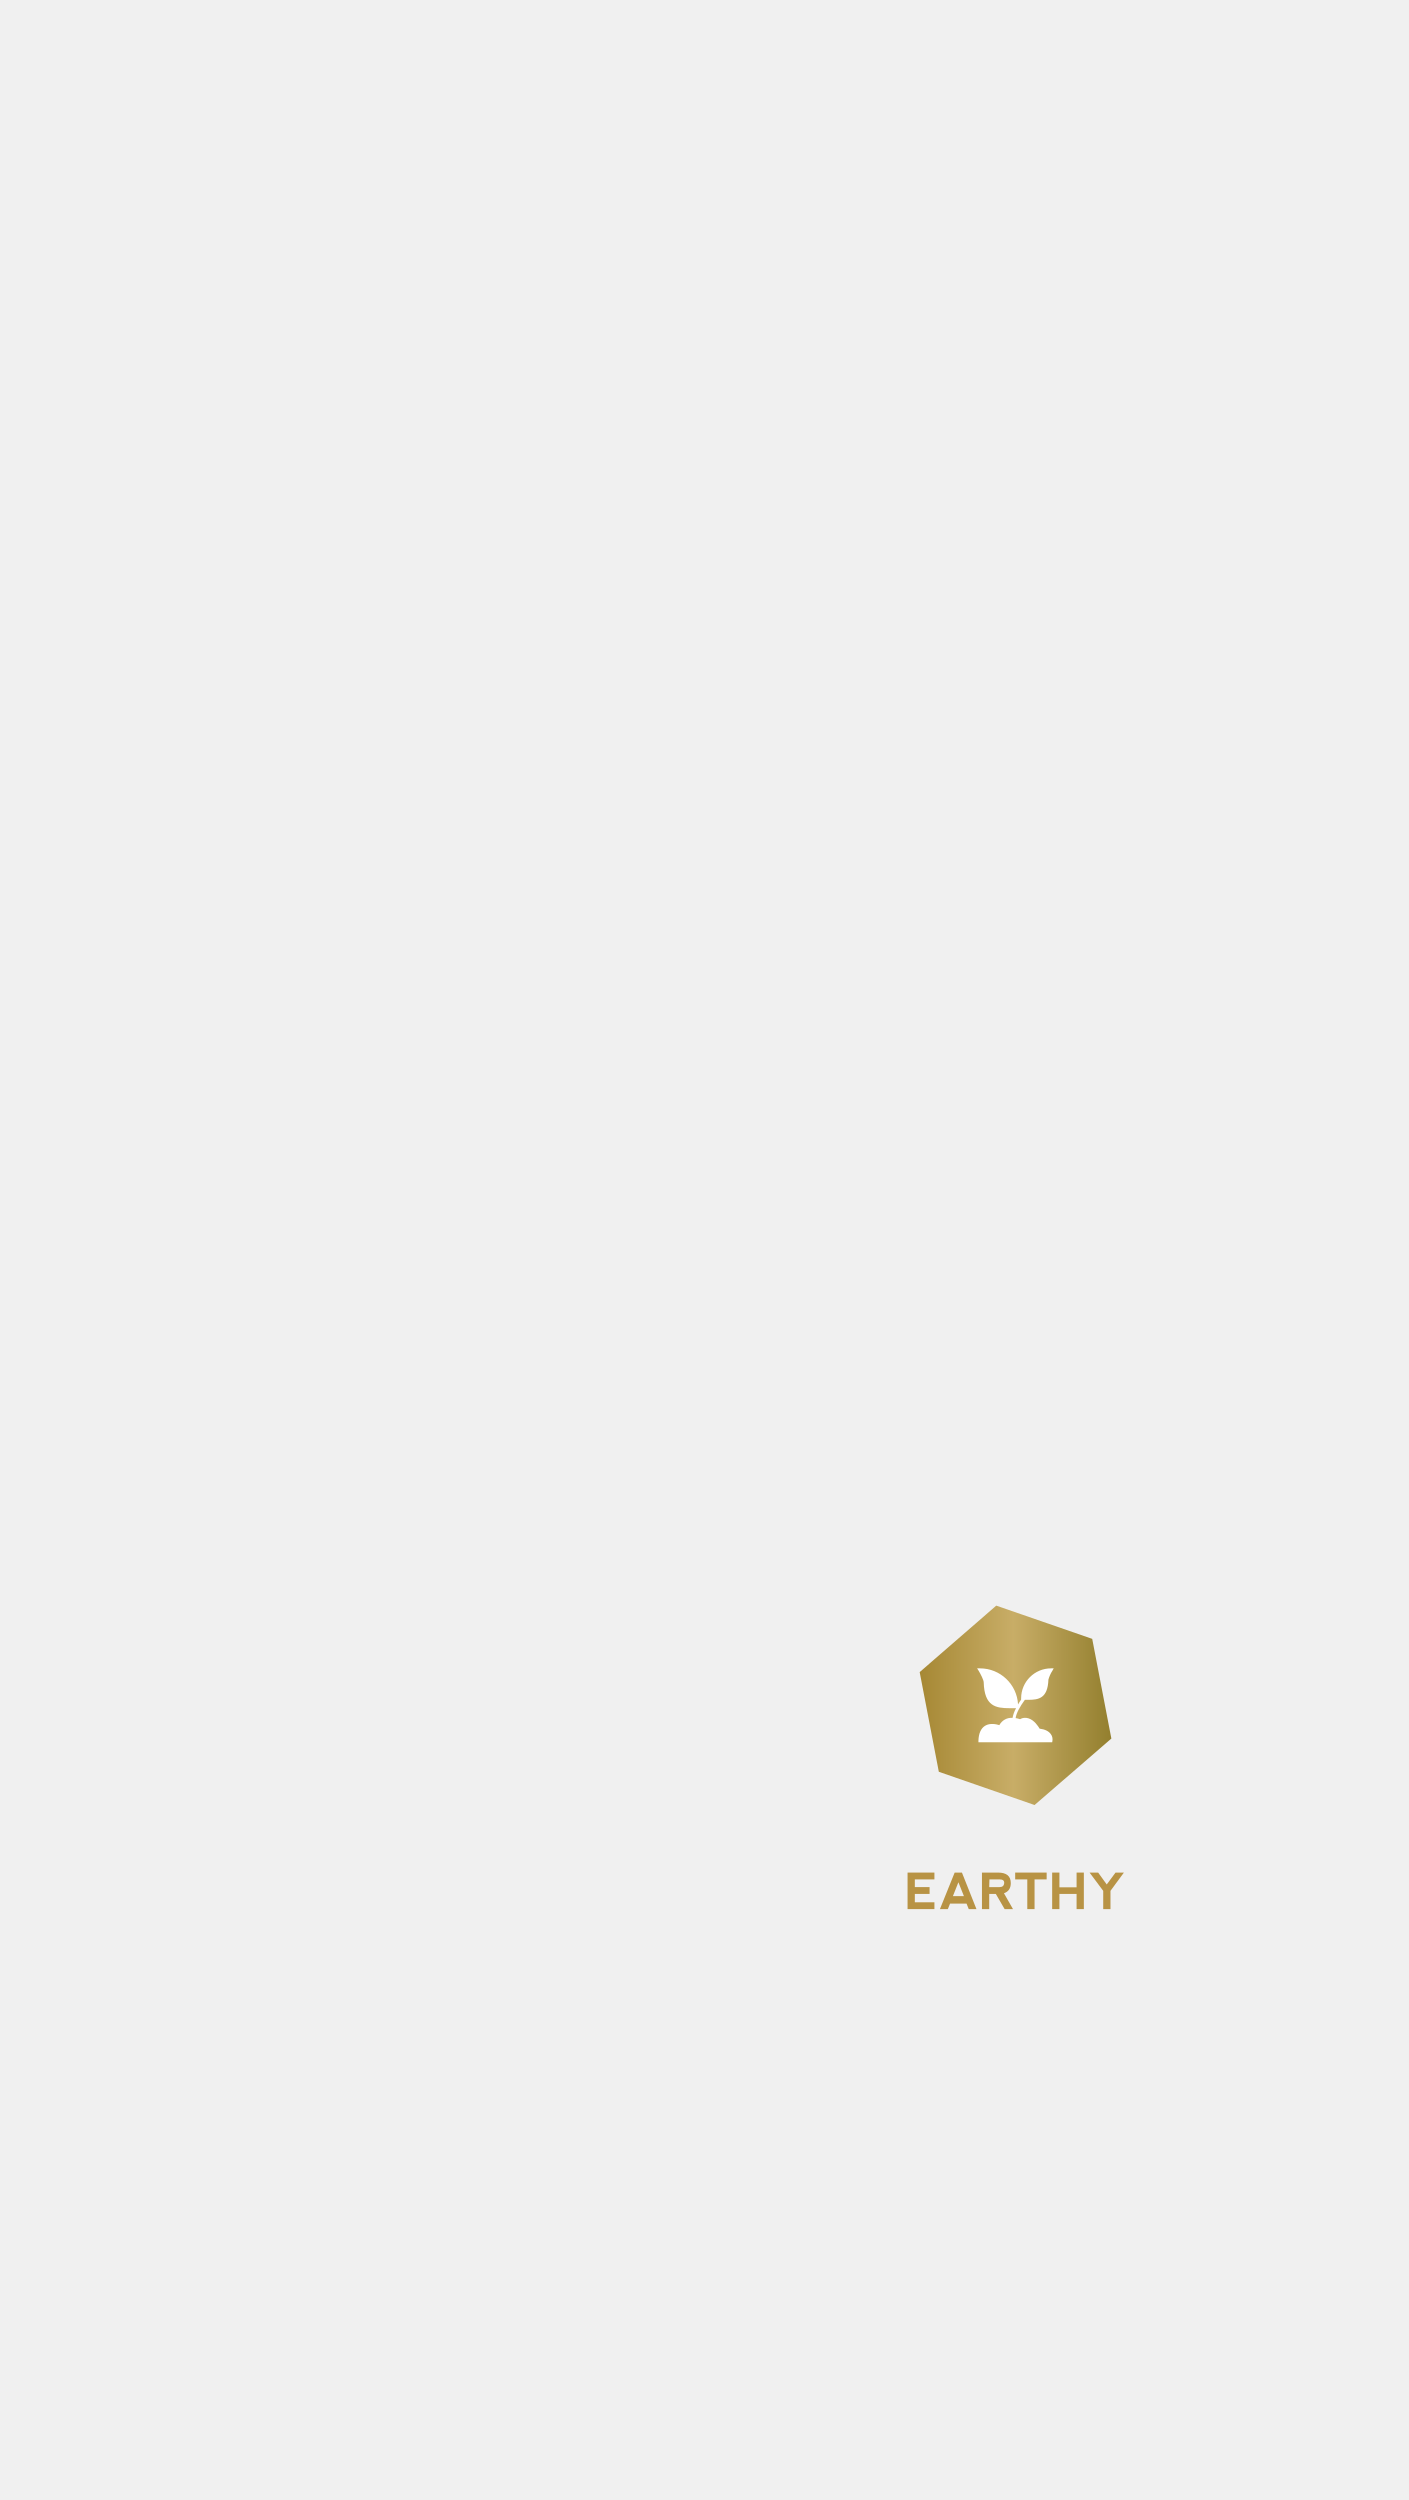
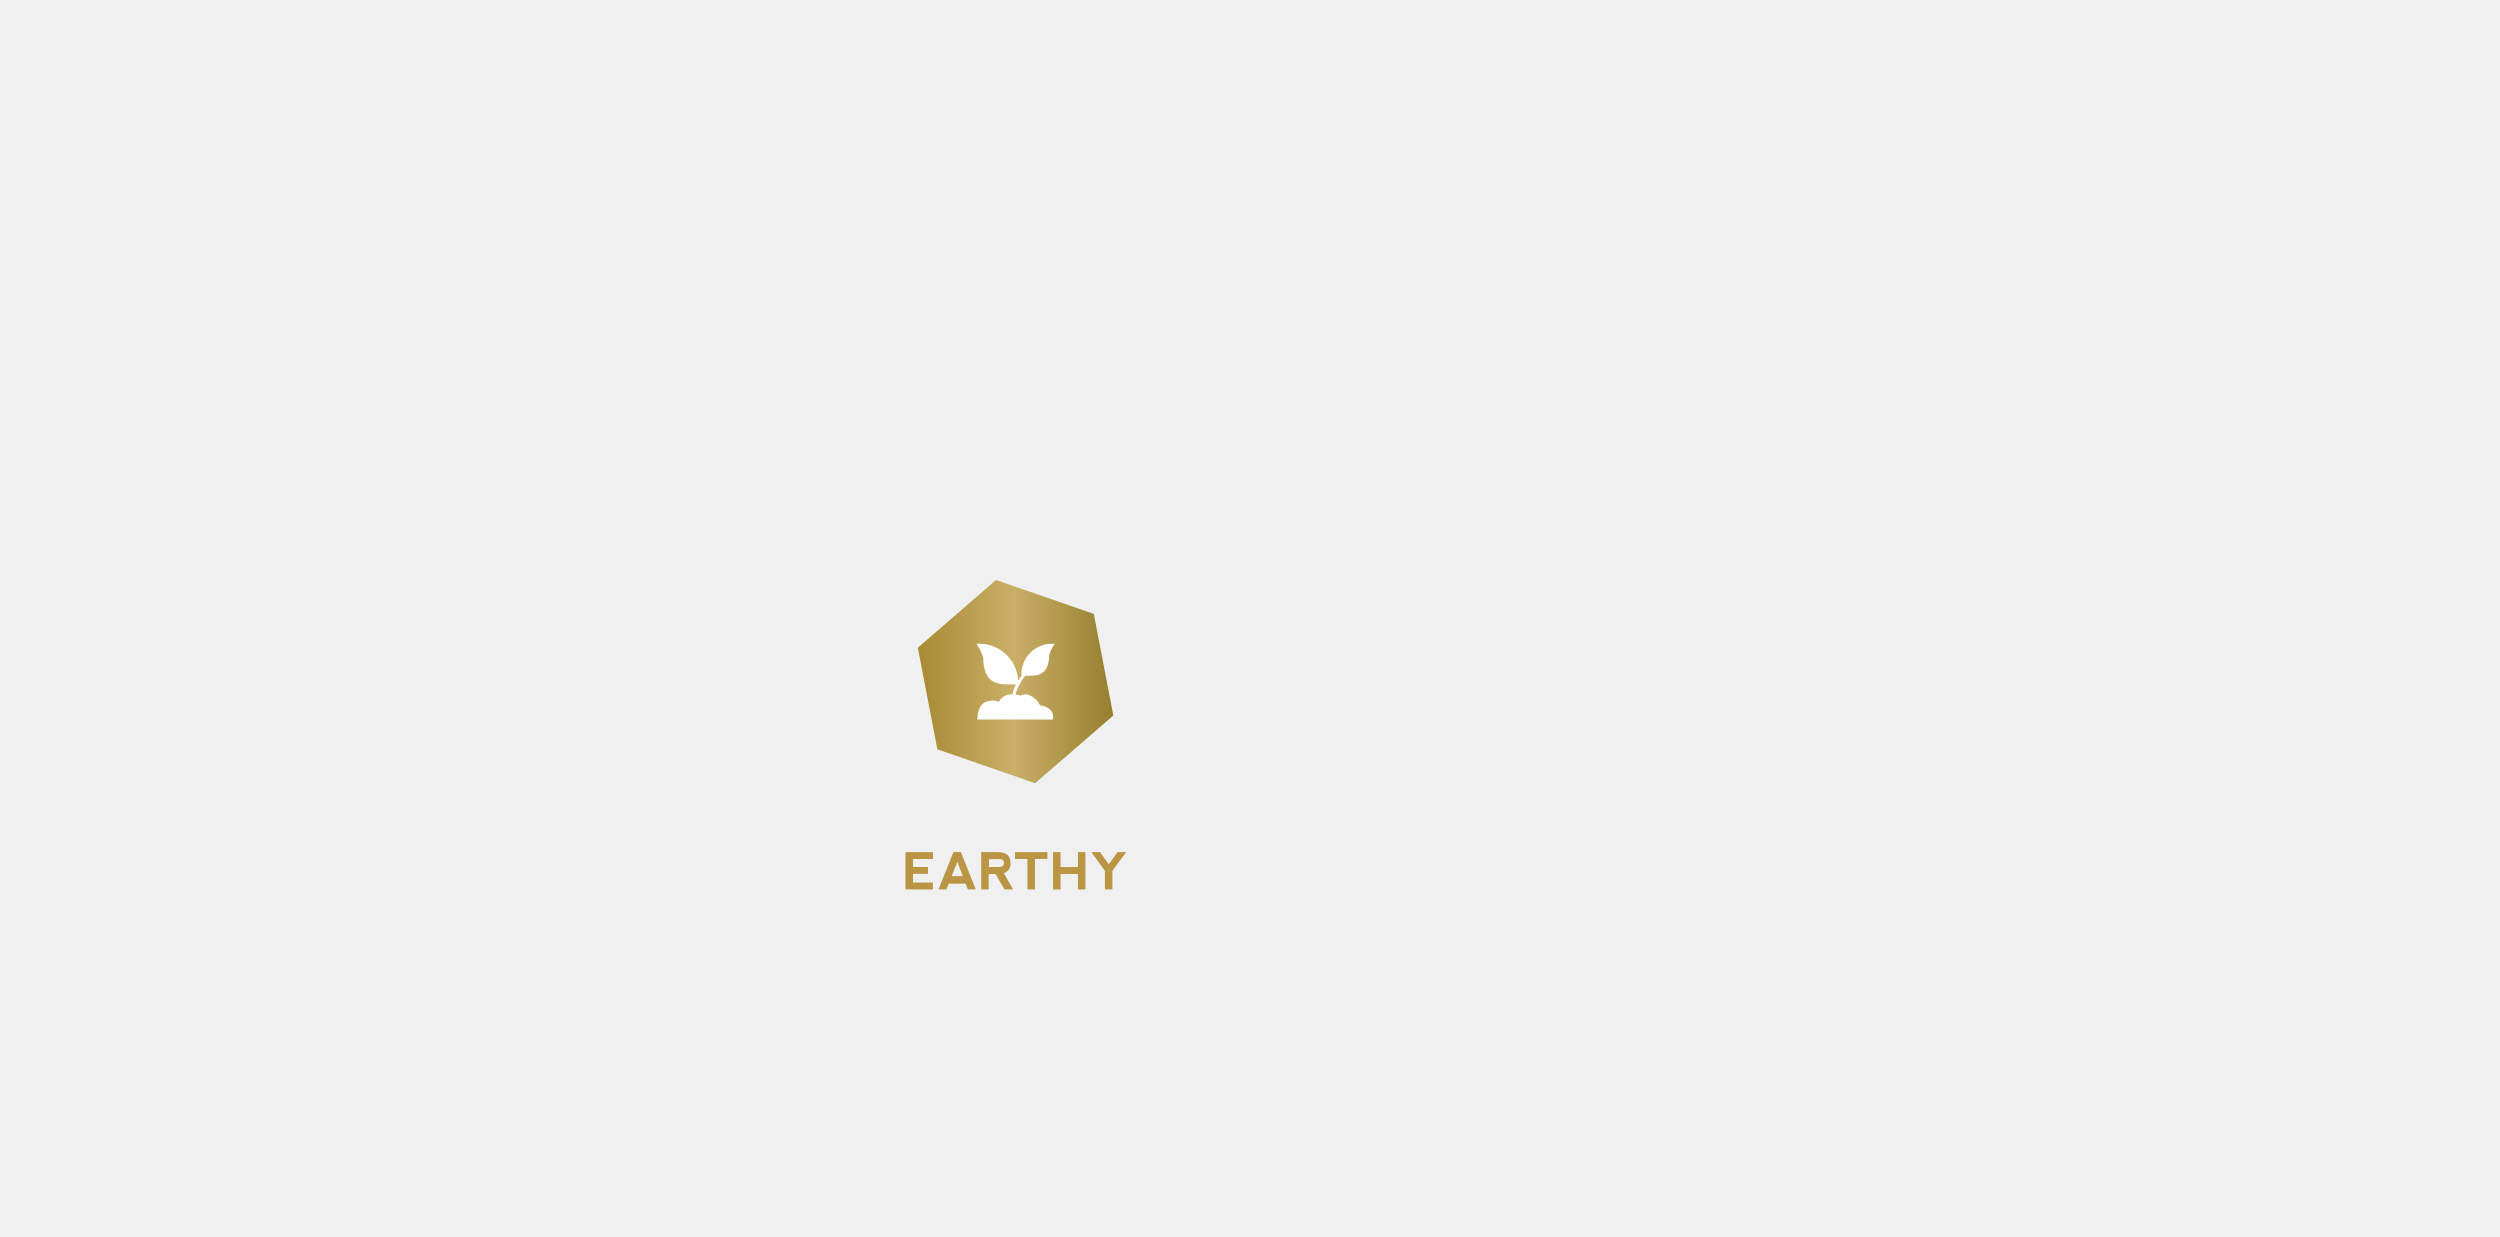
- <svg xmlns="http://www.w3.org/2000/svg" version="1.1" id="Content" x="0px" y="0px" viewBox="0 0 640 1136" style="enable-background:new 0 0 640 1136;" xml:space="preserve">
-   <style type="text/css">
- 	.st0{fill:url(#SVGID_1_);}
- 	.st1{fill:#FFFFFF;}
- 	.st2{fill:#B89344;}
- </style>
-   <linearGradient id="SVGID_1_" gradientUnits="userSpaceOnUse" x1="417.87" y1="361.09" x2="504.97" y2="361.09" gradientTransform="matrix(1 0 0 -1 0 1136)">
-     <stop offset="0" style="stop-color:#A68834" />
-     <stop offset="0.49" style="stop-color:#C8AD67" />
-     <stop offset="1" style="stop-color:#937F2E" />
-   </linearGradient>
-   <polygon class="st0" points="496.3,744.7 452.7,729.6 417.9,759.8 426.6,805.1 470.1,820.2 505,790 " />
-   <path class="st1" d="M472.4,785.5c-0.6-1-2.4-3.9-5.1-4.7c-1.3-0.4-2.6-0.3-3.8,0.4c-0.6-0.2-1.3-0.4-2-0.5c0.3-2.3,2-5.3,4.2-8.3  h1.5c4.7,0,8.9-0.6,9.2-9.2c0.4-1.4,1-2.8,1.8-4l0.6-1.1h-1.2c-7.5,0-13.6,6.1-13.6,13.6v0.6c-0.5,0.7-1,1.5-1.4,2.2  c-0.5-9.2-8.1-16.4-17.3-16.4H444l0.7,1.1c0.9,1.5,2.3,4.2,2.3,5.3c0.3,10.9,5.6,11.7,11.7,11.7h1.6h1.4c-0.8,1.4-1.3,2.9-1.6,4.4  c-2.5-0.2-4.8,1.1-6,3.3c-1.3-0.4-4.2-1.1-6.5,0.3c-1.9,1.2-2.9,3.5-3,6.8v0.7h33.5l0.1-0.5c0.2-1.1,0-2.3-0.7-3.2  C476.6,786.7,474.9,785.8,472.4,785.5" />
-   <path class="st2" d="M412.4,867.5v-16.6h12.2v3.1h-8.9v3.5h6.7v3.1h-6.7v3.8h8.9v3.1L412.4,867.5z" />
-   <path class="st2" d="M427.1,867.5l6.7-16.6h3.3l6.6,16.6h-3.5l-1-2.5h-7.5l-1,2.5L427.1,867.5z M435.5,855.3l-2.5,6.3h5L435.5,855.3  z" />
-   <path class="st2" d="M456.2,860.3l4.1,7.2h-3.8l-4-6.9h-3v6.9h-3.3v-16.6h7.3c3.9,0,5.8,1.6,5.8,4.8  C459.3,858.1,458.2,859.6,456.2,860.3z M449.5,857.5h4.7c1.3,0,2-0.6,2.1-1.8s-0.7-1.7-2-1.7h-4.7L449.5,857.5z" />
-   <path class="st2" d="M475.6,850.9v3.1h-5.5v13.5h-3.3V854h-5.5v-3.1L475.6,850.9z" />
-   <path class="st2" d="M478.1,867.5v-16.6h3.3v6.7h7.8v-6.7h3.3v16.6h-3.3v-6.9h-7.8v6.9L478.1,867.5z" />
-   <path class="st2" d="M495.1,850.9h3.9l3.9,5.4l4-5.4h3.8l-6.1,8.3v8.3h-3.3v-8.3L495.1,850.9z" />
+ <svg xmlns="http://www.w3.org/2000/svg" id="Content" viewBox="0 0 728 360">
+   <defs>
+     <style>.cls-1{fill:url(#New_Gradient_Swatch_1);}.cls-2{fill:#fff;}.cls-3{fill:#ba9544;}</style>
+     <linearGradient id="New_Gradient_Swatch_1" x1="267.27" y1="198.48" x2="324.2" y2="198.48" gradientUnits="userSpaceOnUse">
+       <stop offset="0" stop-color="#a88a34" />
+       <stop offset="0.49" stop-color="#caaf67" />
+       <stop offset="1" stop-color="#957f2e" />
+     </linearGradient>
+   </defs>
+   <polygon class="cls-1" points="318.52 178.77 290.05 168.9 267.27 188.62 272.96 218.2 301.42 228.07 324.2 208.35 318.52 178.77" />
+   <path class="cls-2" d="M302.89,205.41a6.65,6.65,0,0,0-3.33-3.08,3.25,3.25,0,0,0-2.49.24,6.42,6.42,0,0,0-1.31-.33c.18-1.49,1.32-3.47,2.77-5.46h1c3.1,0,5.84-.41,6-6a8.54,8.54,0,0,1,1.16-2.62l.43-.7h-.82a8.87,8.87,0,0,0-8.86,8.86v.42c-.33.48-.65,1-.94,1.43a11.36,11.36,0,0,0-11.33-10.71h-.81l.42.7a11.21,11.21,0,0,1,1.53,3.47c.18,7.13,3.69,7.66,7.65,7.66h1.91a8.83,8.83,0,0,0-1,2.89,4.14,4.14,0,0,0-4,2.18,5.19,5.19,0,0,0-4.24.23c-1.22.77-1.88,2.28-2,4.46v.48h21.93l.08-.35a2.79,2.79,0,0,0-.46-2.11,4.62,4.62,0,0,0-3.36-1.64" />
+   <path class="cls-3" d="M263.68,259V248.14h8v2h-5.81v2.32h4.35v2h-4.35V257h5.8v2Z" />
+   <path class="cls-3" d="M273.29,259l4.35-10.88h2.17L284.15,259h-2.31l-.65-1.67h-4.93l-.65,1.67Zm5.49-8-1.65,4.13h3.26Z" />
+   <path class="cls-3" d="M292.32,254.26,295,259h-2.5l-2.6-4.5h-2V259h-2.17V248.13h4.74c2.54,0,3.81,1.05,3.81,3.13A2.8,2.8,0,0,1,292.32,254.26ZM288,252.48H291c.87,0,1.32-.41,1.35-1.19s-.47-1.09-1.33-1.12H288Z" />
+   <path class="cls-3" d="M305,248.13v2h-3.62V259h-2.18v-8.85h-3.62v-2Z" />
+   <path class="cls-3" d="M306.66,259V248.13h2.17v4.35h5.07v-4.35h2.17V259H313.9v-4.5h-5.07V259Z" />
+   <path class="cls-3" d="M317.78,248.13h2.56l2.52,3.55,2.58-3.55h2.49l-4,5.44V259h-2.18v-5.44Z" />
</svg>
